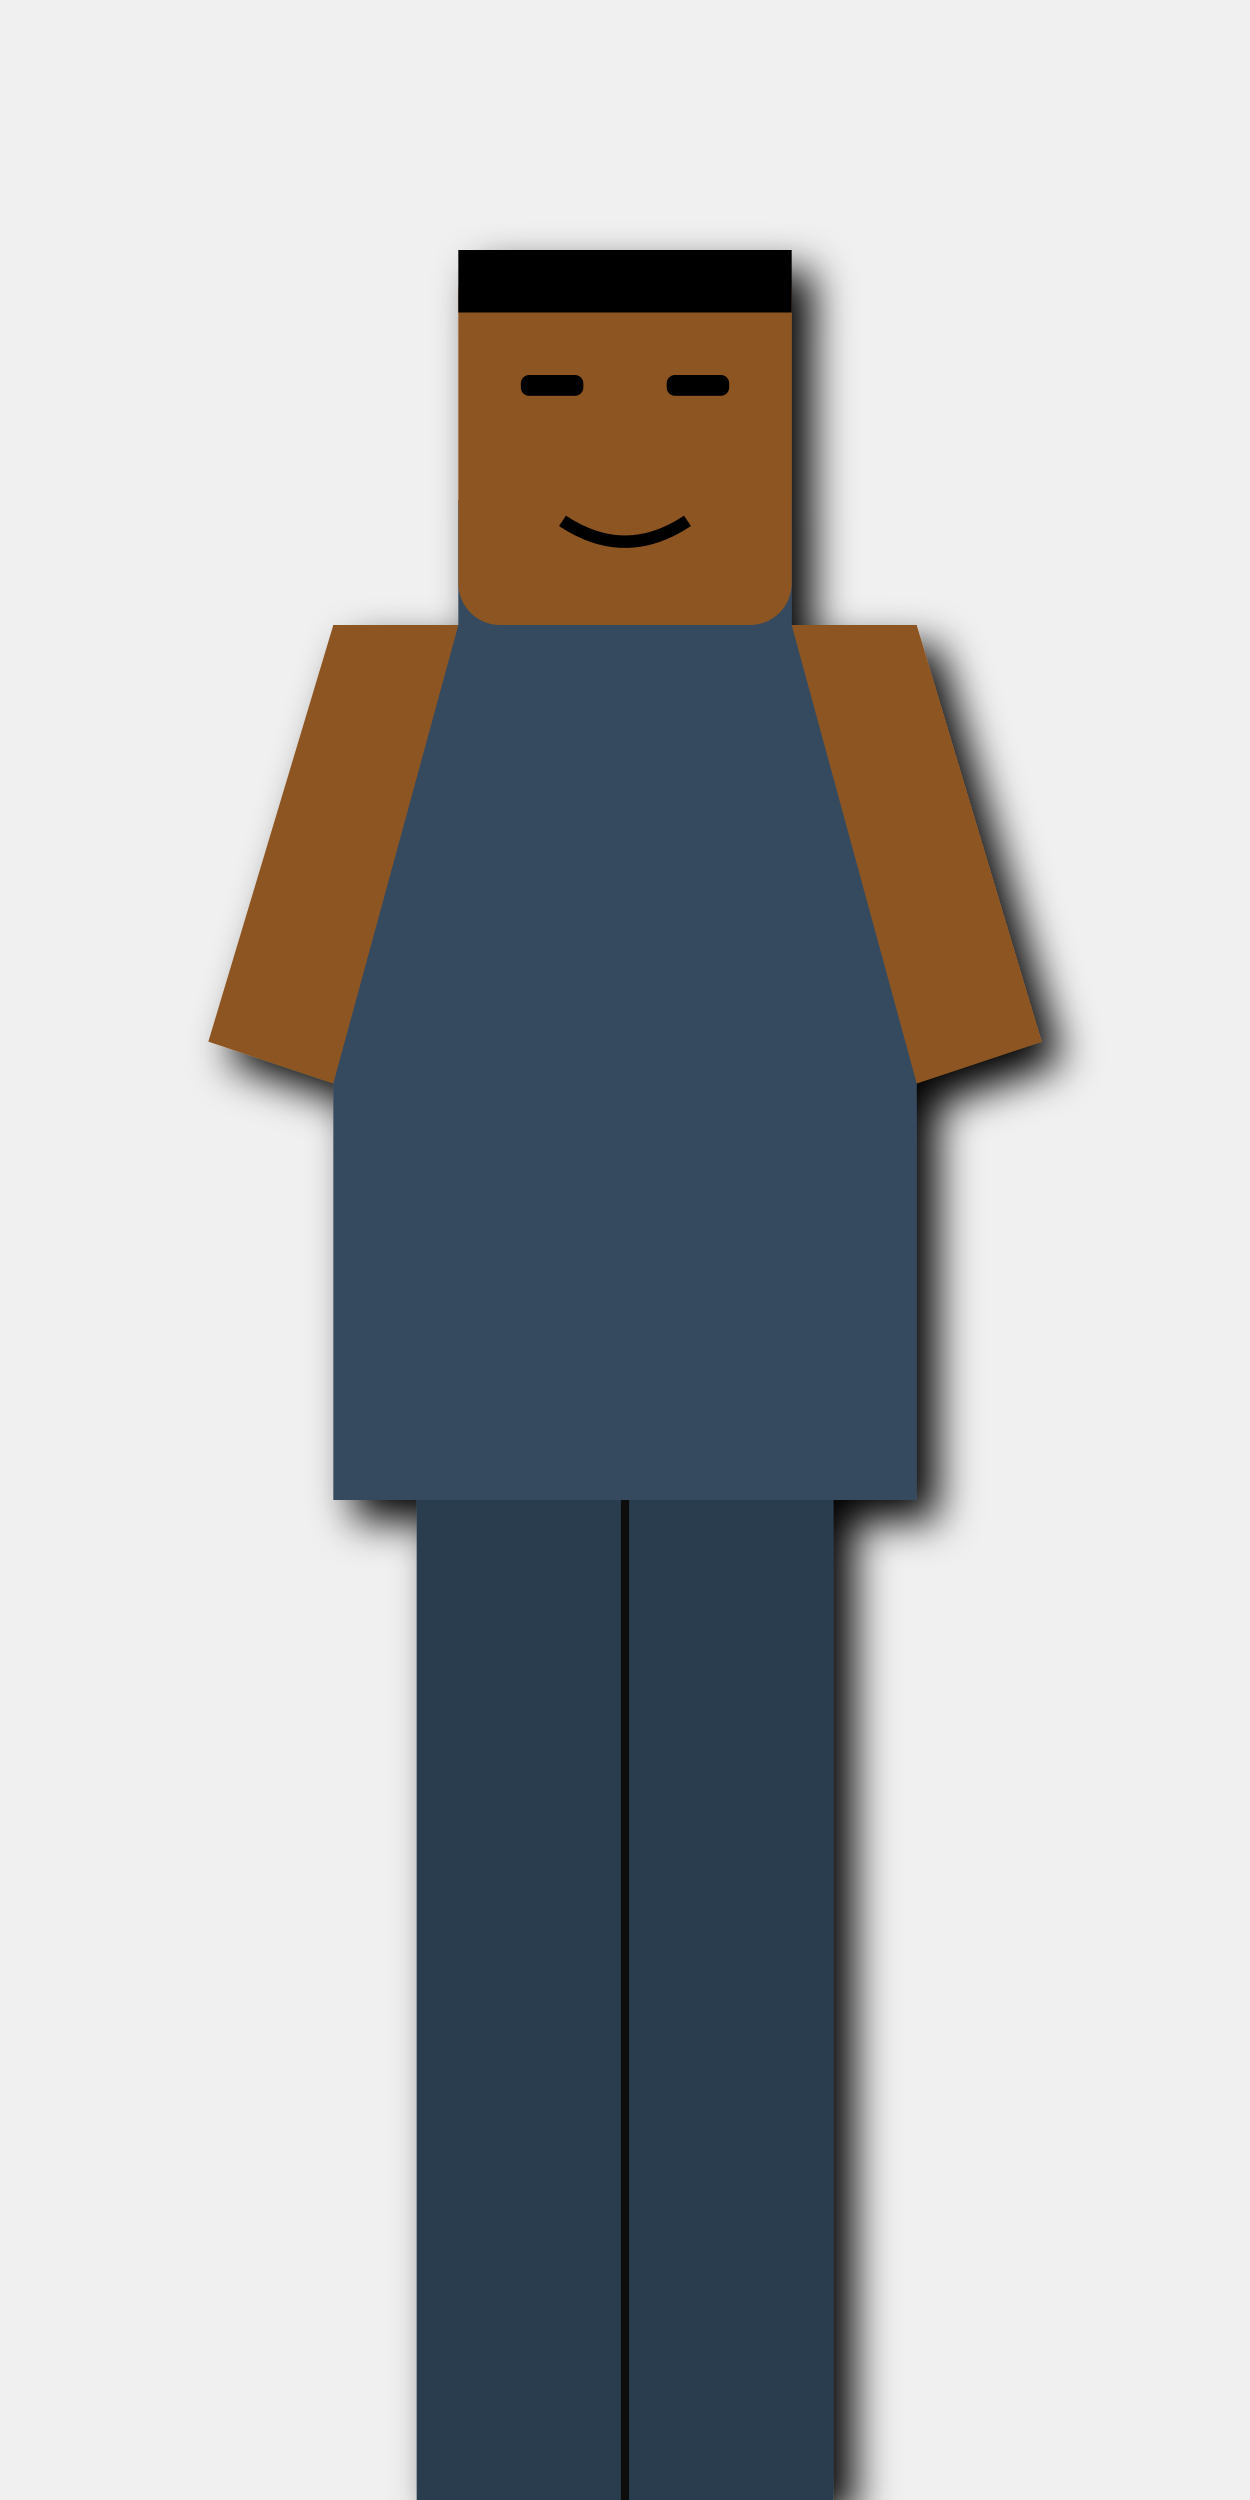
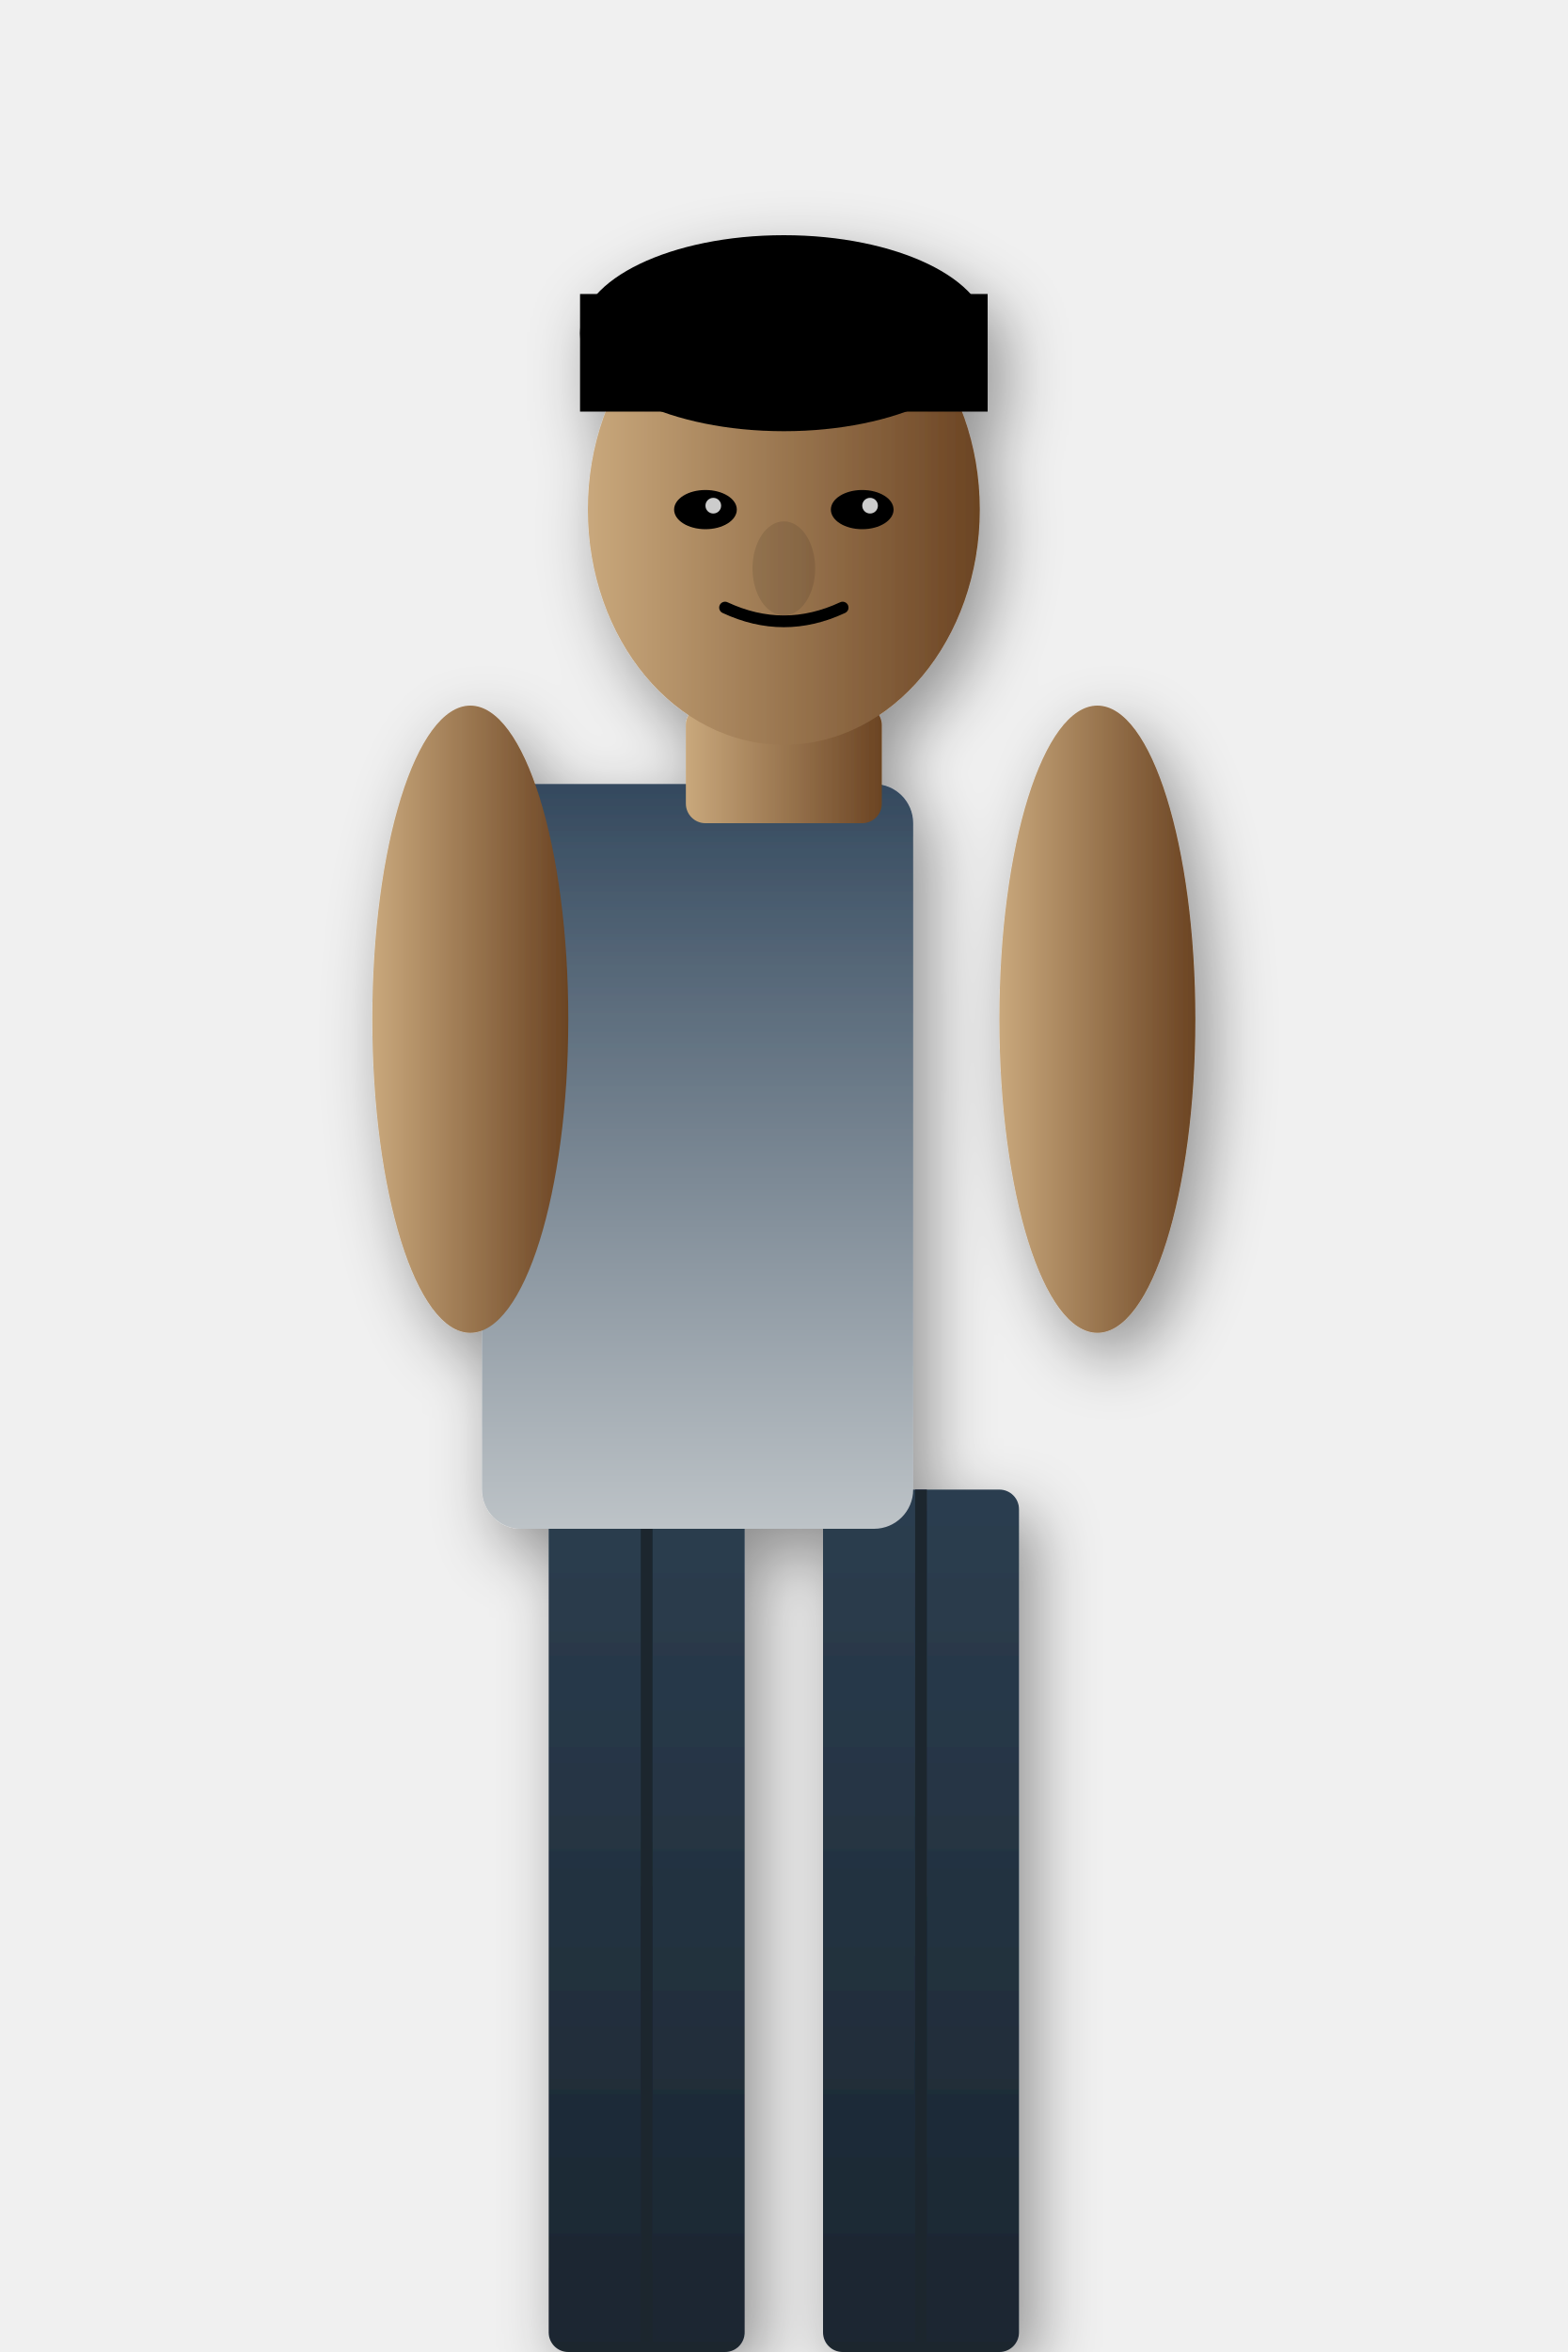
- <svg xmlns="http://www.w3.org/2000/svg" viewBox="0 0 300 600">
+ <svg xmlns="http://www.w3.org/2000/svg" viewBox="0 0 400 600" preserveAspectRatio="xMidYMax meet">
  <defs>
-     <filter id="shadow" x="-20%" y="-20%" width="140%" height="140%">
-       <feGaussianBlur in="SourceAlpha" stdDeviation="5" />
-       <feOffset dx="5" dy="5" result="offsetblur" />
+     <linearGradient id="skinGradtenpenny" x1="0%" y1="0%" x2="100%" y2="0%">
+       <stop offset="0%" style="stop-color:#c9a87c;stop-opacity:1" />
+       <stop offset="100%" style="stop-color:#6b4423;stop-opacity:1" />
+     </linearGradient>
+     <linearGradient id="shirtGradtenpenny" x1="0%" y1="0%" x2="0%" y2="100%">
+       <stop offset="0%" style="stop-color:#34495e;stop-opacity:1" />
+       <stop offset="100%" style="stop-color:#bdc3c7;stop-opacity:1" />
+     </linearGradient>
+     <linearGradient id="pantsGradtenpenny" x1="0%" y1="0%" x2="0%" y2="100%">
+       <stop offset="0%" style="stop-color:#2c3e50;stop-opacity:1" />
+       <stop offset="100%" style="stop-color:#1a252f;stop-opacity:1" />
+     </linearGradient>
+     <filter id="shadowtenpenny" x="-50%" y="-50%" width="200%" height="200%">
+       <feGaussianBlur in="SourceAlpha" stdDeviation="8" />
+       <feOffset dx="4" dy="6" result="offsetblur" />
+       <feComponentTransfer>
+         <feFuncA type="linear" slope="0.4" />
+       </feComponentTransfer>
      <feMerge>
-         <feMergeNode in="offsetblur" />
+         <feMergeNode />
        <feMergeNode in="SourceGraphic" />
      </feMerge>
    </filter>
  </defs>
-   <g filter="url(#shadow)">
-     <path d="M100.0,600 L100.0,350 L200.0,350 L200.0,600" fill="#2c3e50" />
-     <path d="M150,350 L150,600" stroke="#111" stroke-width="2" />
-     <path d="M80,360 L220,360 L220,150 L190.0,150 L190,120 L110,120 L110.0,150 L80,150 Z" fill="#34495e" />
-     <path d="M80,150 L50,250 L80,260 L110.0,150" fill="#8d5524" />
-     <path d="M220,150 L250,250 L220,260 L190.0,150" fill="#8d5524" />
-     <rect x="110" y="60" width="80" height="90" rx="10" fill="#8d5524" />
-     <path d="M110,60 L190,60 L190,75 L110,75 Z" fill="#000" />
-     <rect x="125" y="90" width="15" height="5" rx="2" fill="#000" />
-     <rect x="160" y="90" width="15" height="5" rx="2" fill="#000" />
-     <path d="M135,125 Q150,135 165,125" stroke="#000" stroke-width="3" fill="none" />
+   <g filter="url(#shadowtenpenny)">
+     <rect x="140" y="380" width="50" height="220" fill="url(#pantsGradtenpenny)" rx="5" />
+     <rect x="210" y="380" width="50" height="220" fill="url(#pantsGradtenpenny)" rx="5" />
+     <line x1="165" y1="380" x2="165" y2="600" stroke="#1a252f" stroke-width="3" />
+     <line x1="235" y1="380" x2="235" y2="600" stroke="#1a252f" stroke-width="3" />
+     <rect x="123" y="200" width="110" height="190" fill="url(#shirtGradtenpenny)" rx="10" />
+     <ellipse cx="120" cy="260" rx="25" ry="80" fill="url(#skinGradtenpenny)" />
+     <ellipse cx="280" cy="260" rx="25" ry="80" fill="url(#skinGradtenpenny)" />
+     <rect x="175" y="180" width="50" height="30" fill="url(#skinGradtenpenny)" rx="5" />
+     <ellipse cx="200" cy="130" rx="50" ry="60" fill="url(#skinGradtenpenny)" />
+     <ellipse cx="200" cy="85" rx="52" ry="25" fill="#000" />
+     <rect x="148" y="75" width="104" height="30" fill="#000" />
+     <ellipse cx="180" cy="130" rx="8" ry="5" fill="#000" />
+     <ellipse cx="220" cy="130" rx="8" ry="5" fill="#000" />
+     <circle cx="182" cy="129" r="2" fill="#fff" opacity="0.8" />
+     <circle cx="222" cy="129" r="2" fill="#fff" opacity="0.8" />
+     <path d="M185,155 Q200,162 215,155" stroke="#000" stroke-width="3" fill="none" stroke-linecap="round" />
+     <ellipse cx="200" cy="145" rx="8" ry="12" fill="#000" opacity="0.1" />
  </g>
</svg>
